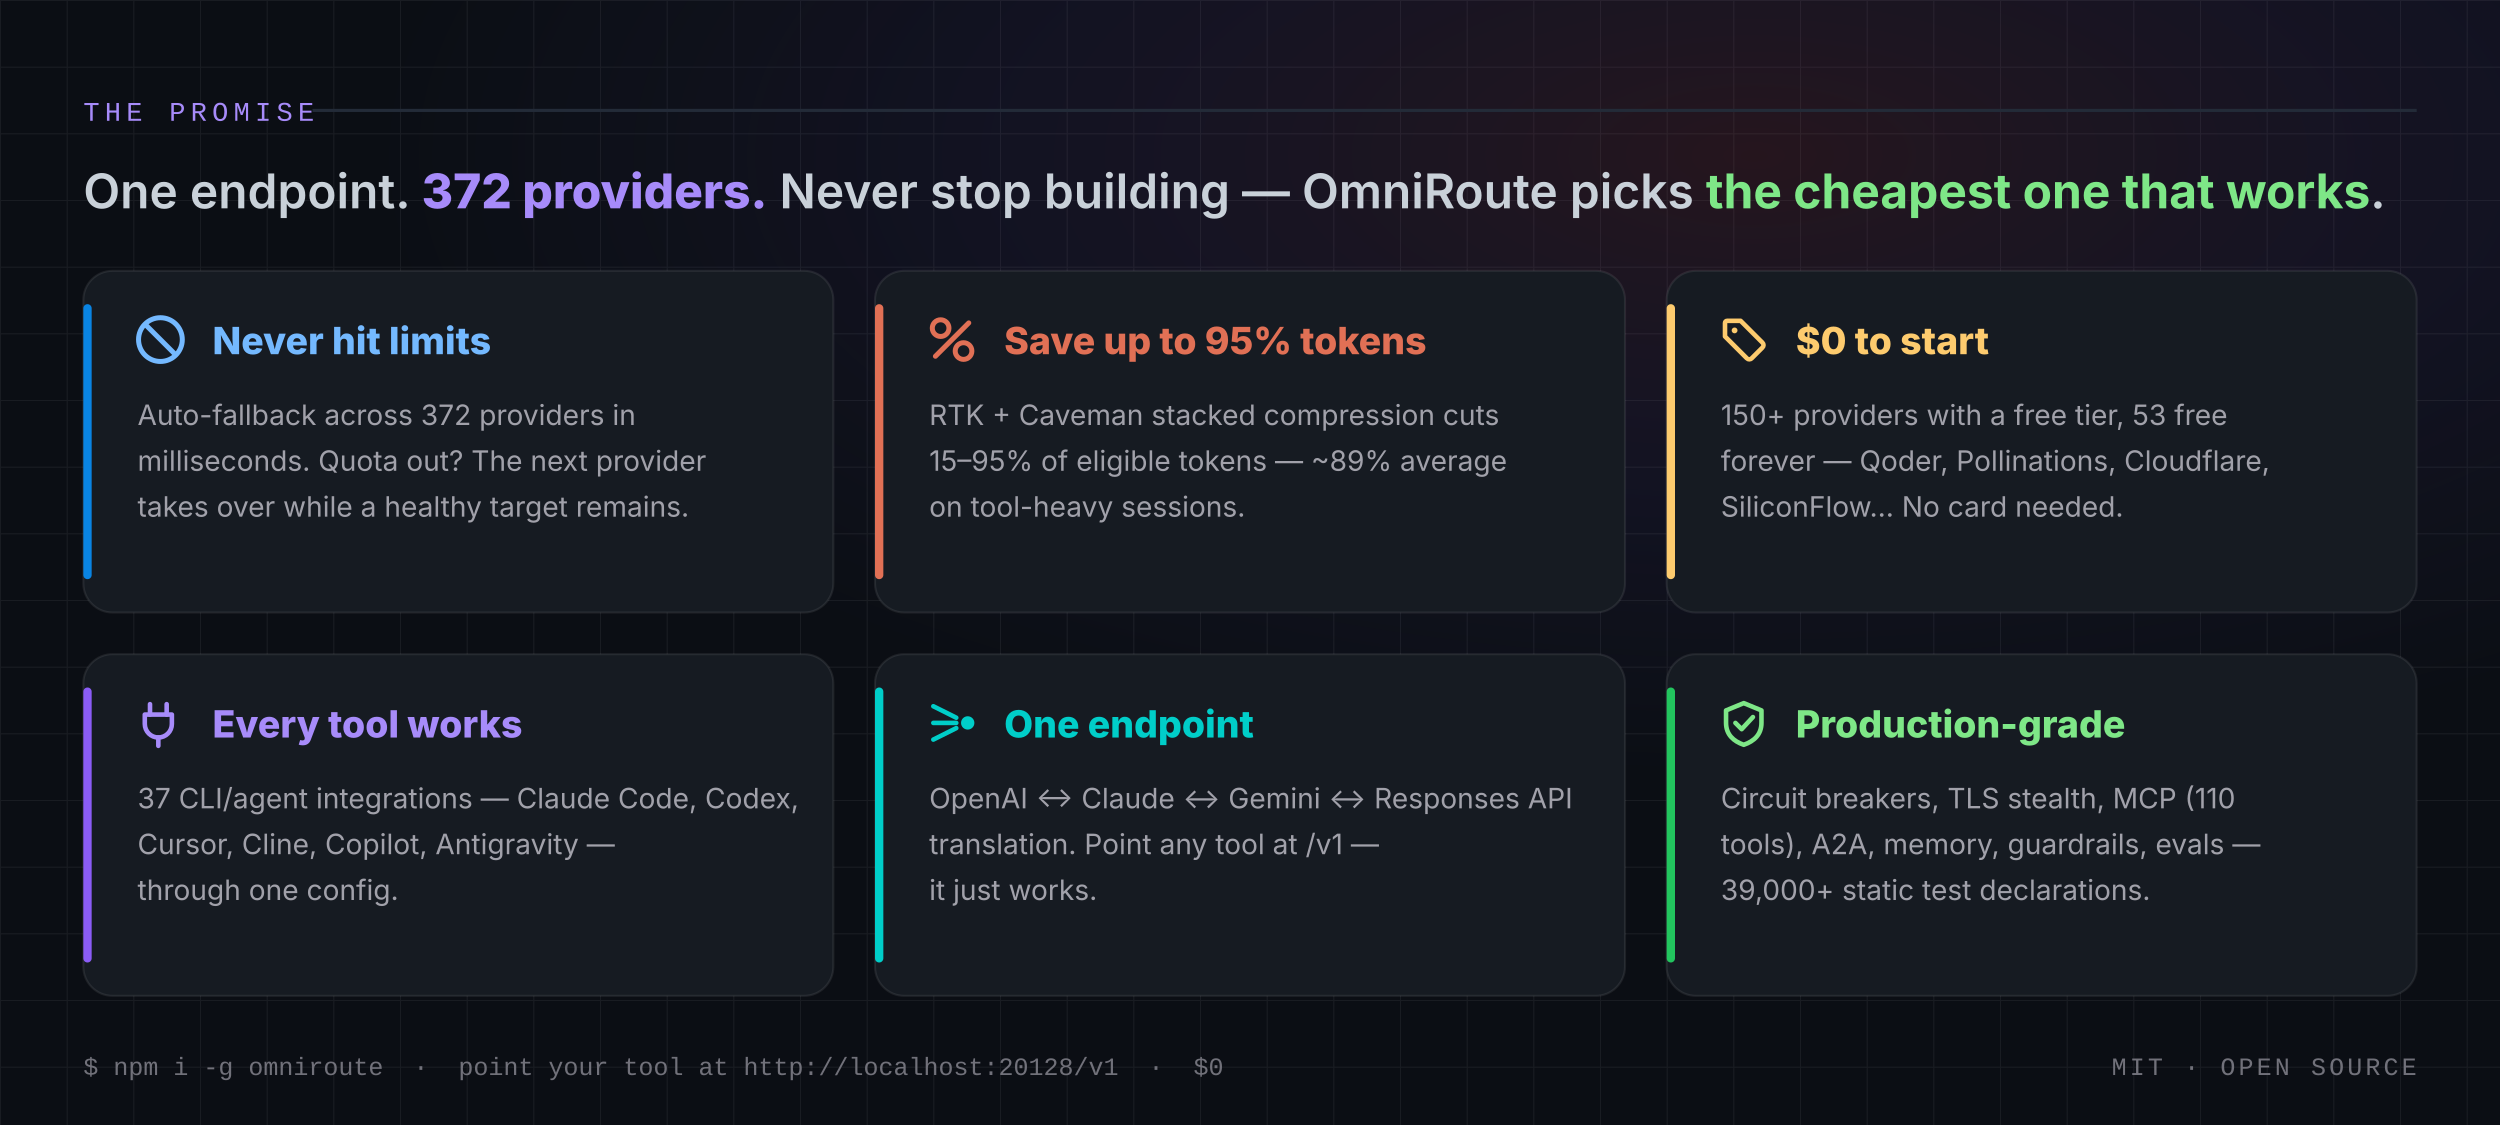
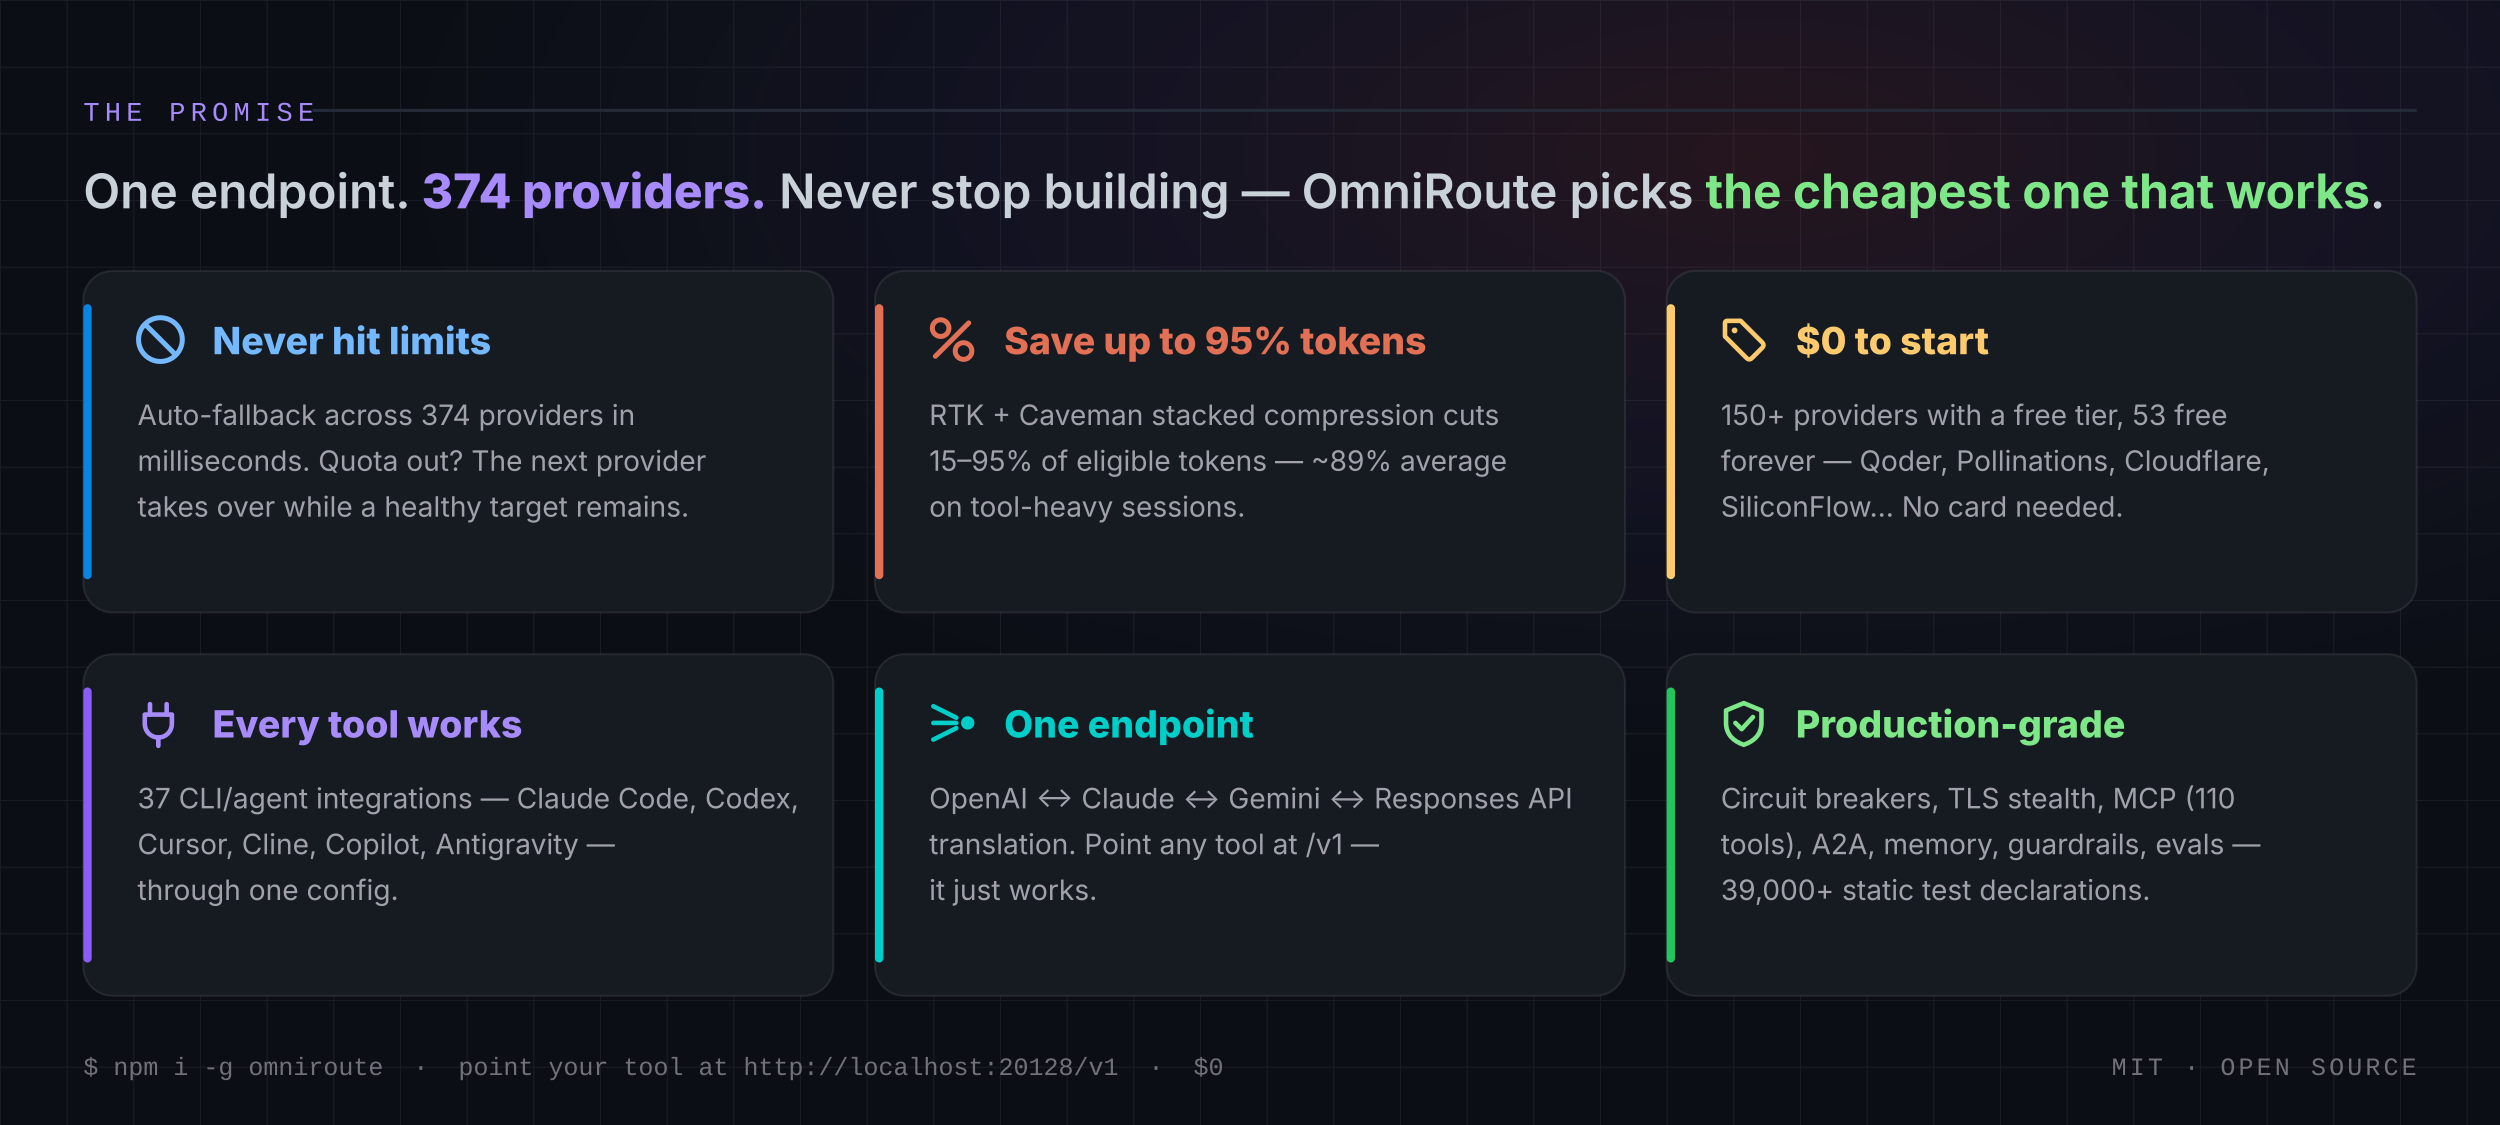
- <svg xmlns="http://www.w3.org/2000/svg" viewBox="0 0 1200 540" role="img" aria-label="The OmniRoute promise: one endpoint and 372 providers. Six pillars. Resilient fallback: automatic routing continues while another healthy target is available. Save up to 95 percent of eligible tokens: RTK plus Caveman stacked compression averages about 89 percent on tool-heavy sessions. Zero dollars to start: 150+ providers with a free tier and 53 recurring or keyless free-forever providers. Every tool works: 37 CLI and agent integration records, including Claude Code, Codex, Cursor, Cline, Copilot and Antigravity, through one config. One endpoint: OpenAI, Claude, Gemini and Responses API translation at /v1. Production controls: circuit breakers, TLS stealth, MCP with 110 tools, A2A, memory, guardrails, evals, and 39,000+ static test declarations across 5,100+ tracked test files.">
+ <svg xmlns="http://www.w3.org/2000/svg" viewBox="0 0 1200 540" role="img" aria-label="The OmniRoute promise: one endpoint and 374 providers. Six pillars. Resilient fallback: automatic routing continues while another healthy target is available. Save up to 95 percent of eligible tokens: RTK plus Caveman stacked compression averages about 89 percent on tool-heavy sessions. Zero dollars to start: 150+ providers with a free tier and 53 recurring or keyless free-forever providers. Every tool works: 37 CLI and agent integration records, including Claude Code, Codex, Cursor, Cline, Copilot and Antigravity, through one config. One endpoint: OpenAI, Claude, Gemini and Responses API translation at /v1. Production controls: circuit breakers, TLS stealth, MCP with 110 tools, A2A, memory, guardrails, evals, and 39,000+ static test declarations across 5,100+ tracked test files.">
  <defs>
    <pattern id="gridPaperP" width="32" height="32" patternUnits="userSpaceOnUse">
      <path d="M 32 0 L 0 0 0 32" fill="none" stroke="#ffffff" stroke-opacity="0.06" stroke-width="1" />
    </pattern>
    <radialGradient id="bgGlowP" cx="70%" cy="14%" r="55%">
      <stop offset="0%" stop-color="#e54d5e" stop-opacity="0.12" />
      <stop offset="55%" stop-color="#8b5cf6" stop-opacity="0.06" />
      <stop offset="100%" stop-color="#6366f1" stop-opacity="0" />
    </radialGradient>
  </defs>
  <rect width="1200" height="540" fill="#0b0e14" />
  <rect width="1200" height="540" fill="url(#gridPaperP)" />
  <rect width="1200" height="540" fill="url(#bgGlowP)" />
  <g>
    <text x="40" y="58" font-family="Consolas, 'Courier New', monospace" font-size="13" letter-spacing="2.5" fill="#a78bfa">THE PROMISE</text>
    <line x1="150" y1="53" x2="1160" y2="53" stroke="#232b38" stroke-width="1.5" />
  </g>
  <g>
-     <text x="40" y="100" font-family="Inter, 'Segoe UI', Arial, Helvetica, system-ui, sans-serif" font-size="23" font-weight="600" fill="#c9d1d9">One endpoint. <tspan fill="#a78bfa" font-weight="800">372 providers.</tspan> Never stop building — OmniRoute picks <tspan fill="#7ee787" font-weight="700">the cheapest one that works</tspan>.</text>
+     <text x="40" y="100" font-family="Inter, 'Segoe UI', Arial, Helvetica, system-ui, sans-serif" font-size="23" font-weight="600" fill="#c9d1d9">One endpoint. <tspan fill="#a78bfa" font-weight="800">374 providers.</tspan> Never stop building — OmniRoute picks <tspan fill="#7ee787" font-weight="700">the cheapest one that works</tspan>.</text>
  </g>
  <g font-family="Inter, 'Segoe UI', Arial, Helvetica, system-ui, sans-serif">
    <g>
      <rect x="40" y="130" width="360" height="164" rx="14" fill="#161b22" stroke="#ffffff" stroke-opacity="0.08" stroke-width="1" />
      <rect x="40" y="130" width="360" height="164" rx="14" fill="none" stroke="#74b9ff" stroke-width="1.5" opacity="0">
        <animate attributeName="opacity" values="0;0.9;0;0" keyTimes="0;0.055;0.12;1" dur="12s" begin="3s" repeatCount="indefinite" />
      </rect>
      <rect x="40" y="146" width="4" height="132" rx="2" fill="#0984e3" />
      <g transform="translate(66,152)" stroke="#74b9ff" stroke-width="2.4" fill="none" stroke-linecap="round">
        <circle cx="11" cy="11" r="10.5" />
        <line x1="3.9" y1="3.9" x2="18.1" y2="18.1" />
      </g>
      <text x="102" y="170" font-size="18" font-weight="800" fill="#74b9ff">Never hit limits</text>
-       <text x="66" y="204" font-size="13.5" fill="#a1a1aa">Auto-fallback across 372 providers in</text>
+       <text x="66" y="204" font-size="13.5" fill="#a1a1aa">Auto-fallback across 374 providers in</text>
      <text x="66" y="226" font-size="13.5" fill="#a1a1aa">milliseconds. Quota out? The next provider</text>
      <text x="66" y="248" font-size="13.5" fill="#a1a1aa">takes over while a healthy target remains.</text>
    </g>
    <g>
      <rect x="420" y="130" width="360" height="164" rx="14" fill="#161b22" stroke="#ffffff" stroke-opacity="0.08" stroke-width="1" />
      <rect x="420" y="130" width="360" height="164" rx="14" fill="none" stroke="#e17055" stroke-width="1.5" opacity="0">
        <animate attributeName="opacity" values="0;0;0.9;0;0" keyTimes="0;0.167;0.222;0.287;1" dur="12s" begin="3s" repeatCount="indefinite" />
      </rect>
      <rect x="420" y="146" width="4" height="132" rx="2" fill="#e17055" />
      <g transform="translate(446,152)" stroke="#e17055" stroke-width="2.4" fill="none" stroke-linecap="round">
        <circle cx="5.5" cy="5.5" r="4" />
        <circle cx="16.5" cy="16.5" r="4" />
        <line x1="19" y1="3" x2="3" y2="19" />
      </g>
      <text x="482" y="170" font-size="18" font-weight="800" fill="#e17055">Save up to 95% tokens</text>
      <text x="446" y="204" font-size="13.5" fill="#a1a1aa">RTK + Caveman stacked compression cuts</text>
      <text x="446" y="226" font-size="13.5" fill="#a1a1aa">15–95% of eligible tokens — ~89% average</text>
      <text x="446" y="248" font-size="13.5" fill="#a1a1aa">on tool-heavy sessions.</text>
    </g>
    <g>
      <rect x="800" y="130" width="360" height="164" rx="14" fill="#161b22" stroke="#ffffff" stroke-opacity="0.08" stroke-width="1" />
      <rect x="800" y="130" width="360" height="164" rx="14" fill="none" stroke="#fdcb6e" stroke-width="1.5" opacity="0">
        <animate attributeName="opacity" values="0;0;0.9;0;0" keyTimes="0;0.334;0.389;0.454;1" dur="12s" begin="3s" repeatCount="indefinite" />
      </rect>
      <rect x="800" y="146" width="4" height="132" rx="2" fill="#fdcb6e" />
      <g transform="translate(826,152)" stroke="#fdcb6e" stroke-width="2.2" fill="none" stroke-linecap="round" stroke-linejoin="round">
        <path d="M 2,9.5 L 2,3 A 1,1 0 0 1 3,2 L 9.5,2 L 20,12.5 A 1.6,1.6 0 0 1 20,14.8 L 14.8,20 A 1.6,1.6 0 0 1 12.5,20 Z" />
        <circle cx="6.6" cy="6.6" r="1.4" fill="#fdcb6e" stroke="none" />
      </g>
      <text x="862" y="170" font-size="18" font-weight="800" fill="#fdcb6e">$0 to start</text>
      <text x="826" y="204" font-size="13.5" fill="#a1a1aa">150+ providers with a free tier, 53 free</text>
      <text x="826" y="226" font-size="13.5" fill="#a1a1aa">forever — Qoder, Pollinations, Cloudflare,</text>
      <text x="826" y="248" font-size="13.5" fill="#a1a1aa">SiliconFlow… No card needed.</text>
    </g>
    <g>
      <rect x="40" y="314" width="360" height="164" rx="14" fill="#161b22" stroke="#ffffff" stroke-opacity="0.08" stroke-width="1" />
      <rect x="40" y="314" width="360" height="164" rx="14" fill="none" stroke="#a78bfa" stroke-width="1.5" opacity="0">
        <animate attributeName="opacity" values="0;0;0.9;0;0" keyTimes="0;0.5;0.555;0.62;1" dur="12s" begin="3s" repeatCount="indefinite" />
      </rect>
      <rect x="40" y="330" width="4" height="132" rx="2" fill="#8b5cf6" />
      <g transform="translate(66,336)" stroke="#a78bfa" stroke-width="2.2" fill="none" stroke-linecap="round" stroke-linejoin="round">
        <path d="M 6,2 L 6,7 M 14,2 L 14,7" />
        <path d="M 3.5,7 L 16.5,7 L 16.5,11.5 A 6.5,6.5 0 0 1 10,18 A 6.5,6.5 0 0 1 3.5,11.5 Z" />
        <path d="M 10,18 L 10,22" />
      </g>
      <text x="102" y="354" font-size="18" font-weight="800" fill="#a78bfa">Every tool works</text>
      <text x="66" y="388" font-size="13.5" fill="#a1a1aa">37 CLI/agent integrations — Claude Code, Codex,</text>
      <text x="66" y="410" font-size="13.5" fill="#a1a1aa">Cursor, Cline, Copilot, Antigravity —</text>
      <text x="66" y="432" font-size="13.5" fill="#a1a1aa">through one config.</text>
    </g>
    <g>
      <rect x="420" y="314" width="360" height="164" rx="14" fill="#161b22" stroke="#ffffff" stroke-opacity="0.08" stroke-width="1" />
      <rect x="420" y="314" width="360" height="164" rx="14" fill="none" stroke="#00cec9" stroke-width="1.5" opacity="0">
        <animate attributeName="opacity" values="0;0;0.9;0;0" keyTimes="0;0.667;0.722;0.787;1" dur="12s" begin="3s" repeatCount="indefinite" />
      </rect>
      <rect x="420" y="330" width="4" height="132" rx="2" fill="#00cec9" />
      <g transform="translate(446,336)" stroke="#00cec9" stroke-width="2.2" fill="none" stroke-linecap="round">
        <path d="M 2,3 L 13,8.5 M 2,11 L 13,11 M 2,19 L 13,13.5" />
        <circle cx="18.5" cy="11" r="3.2" fill="#00cec9" stroke="none" />
      </g>
      <text x="482" y="354" font-size="18" font-weight="800" fill="#00cec9">One endpoint</text>
      <text x="446" y="388" font-size="13.5" fill="#a1a1aa">OpenAI ↔ Claude ↔ Gemini ↔ Responses API</text>
      <text x="446" y="410" font-size="13.5" fill="#a1a1aa">translation. Point any tool at /v1 —</text>
      <text x="446" y="432" font-size="13.5" fill="#a1a1aa">it just works.</text>
    </g>
    <g>
      <rect x="800" y="314" width="360" height="164" rx="14" fill="#161b22" stroke="#ffffff" stroke-opacity="0.08" stroke-width="1" />
      <rect x="800" y="314" width="360" height="164" rx="14" fill="none" stroke="#7ee787" stroke-width="1.5" opacity="0">
        <animate attributeName="opacity" values="0;0;0.9;0;0" keyTimes="0;0.834;0.889;0.954;1" dur="12s" begin="3s" repeatCount="indefinite" />
      </rect>
      <rect x="800" y="330" width="4" height="132" rx="2" fill="#22c55e" />
      <g transform="translate(826,336)" stroke="#7ee787" stroke-width="2.2" fill="none" stroke-linecap="round" stroke-linejoin="round">
        <path d="M 11,1.5 L 19.5,5 L 19.5,11 C 19.5,16.5 16,19.8 11,21.5 C 6,19.8 2.5,16.5 2.5,11 L 2.5,5 Z" />
        <path d="M 7,11 L 10,14 L 15.4,8.2" />
      </g>
      <text x="862" y="354" font-size="18" font-weight="800" fill="#7ee787">Production-grade</text>
      <text x="826" y="388" font-size="13.5" fill="#a1a1aa">Circuit breakers, TLS stealth, MCP (110</text>
      <text x="826" y="410" font-size="13.5" fill="#a1a1aa">tools), A2A, memory, guardrails, evals —</text>
      <text x="826" y="432" font-size="13.5" fill="#a1a1aa">39,000+ static test declarations.</text>
    </g>
  </g>
  <g>
    <text x="40" y="516" font-family="Consolas, 'Courier New', monospace" font-size="12" fill="#71717a">$ npm i -g omniroute  ·  point your tool at http://localhost:20128/v1  ·  $0</text>
    <text x="1160" y="516" text-anchor="end" font-family="Consolas, 'Courier New', monospace" font-size="12" letter-spacing="1.5" fill="#71717a">MIT · OPEN SOURCE</text>
  </g>
</svg>
